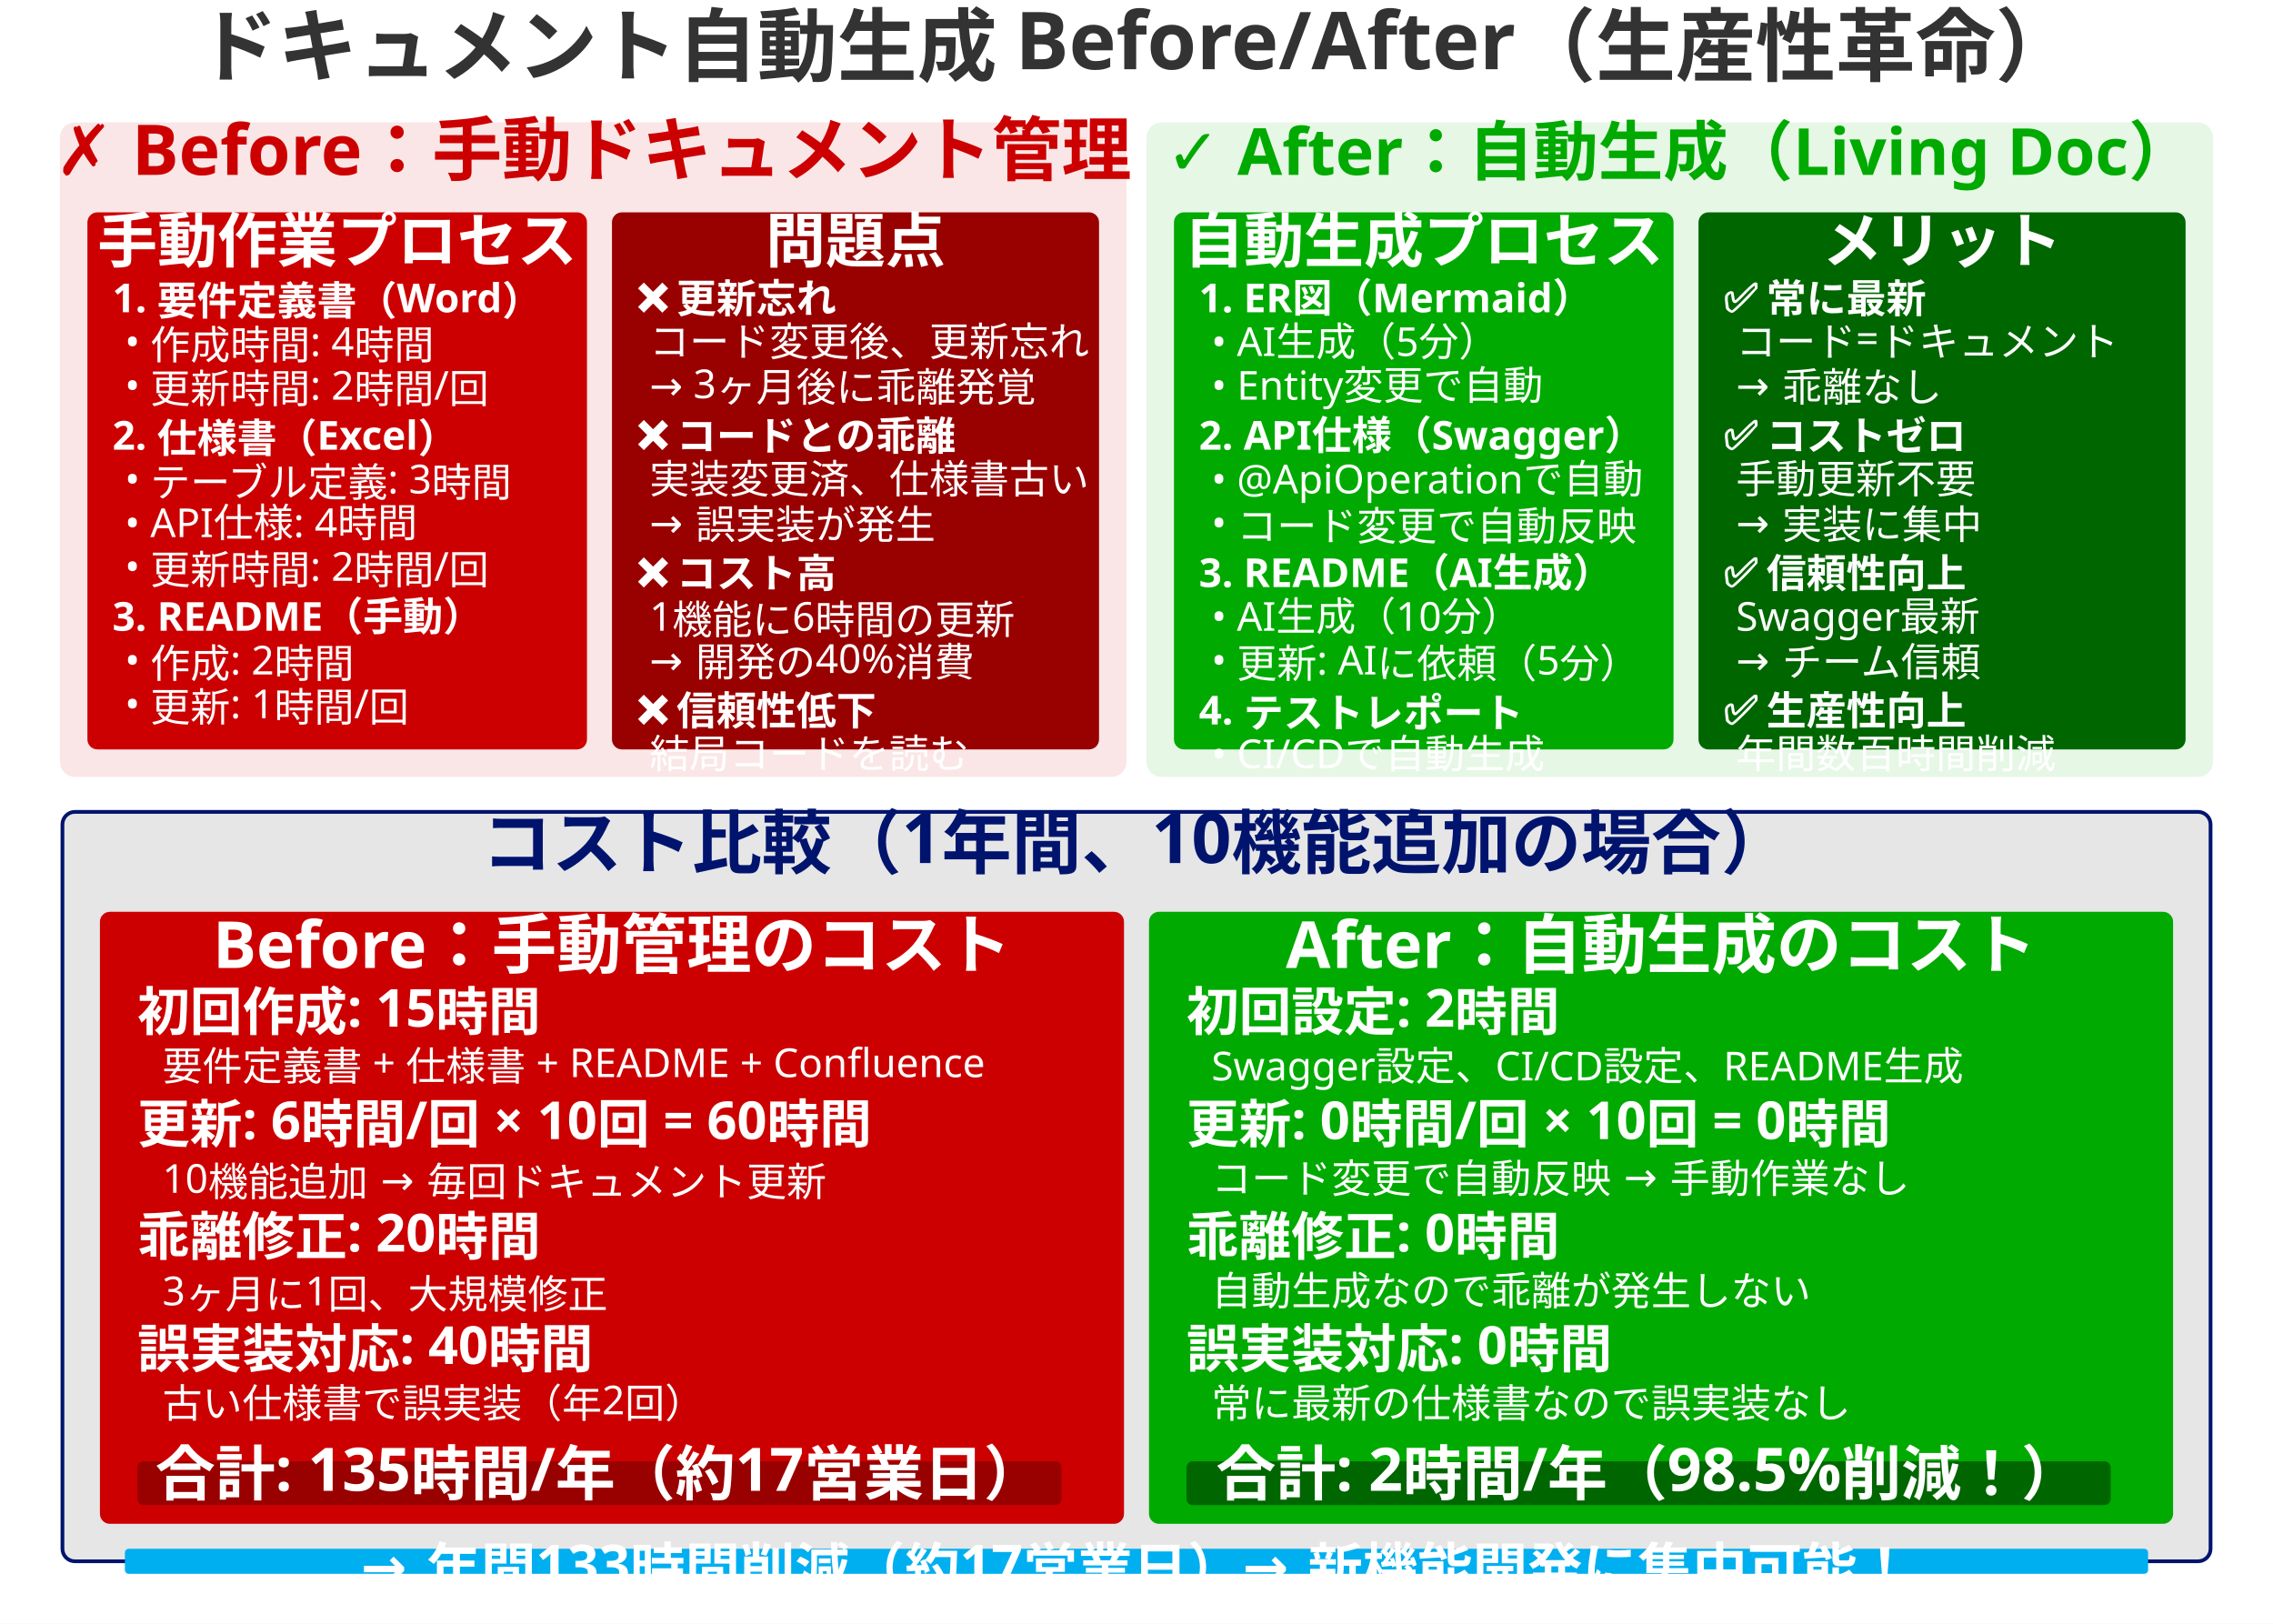
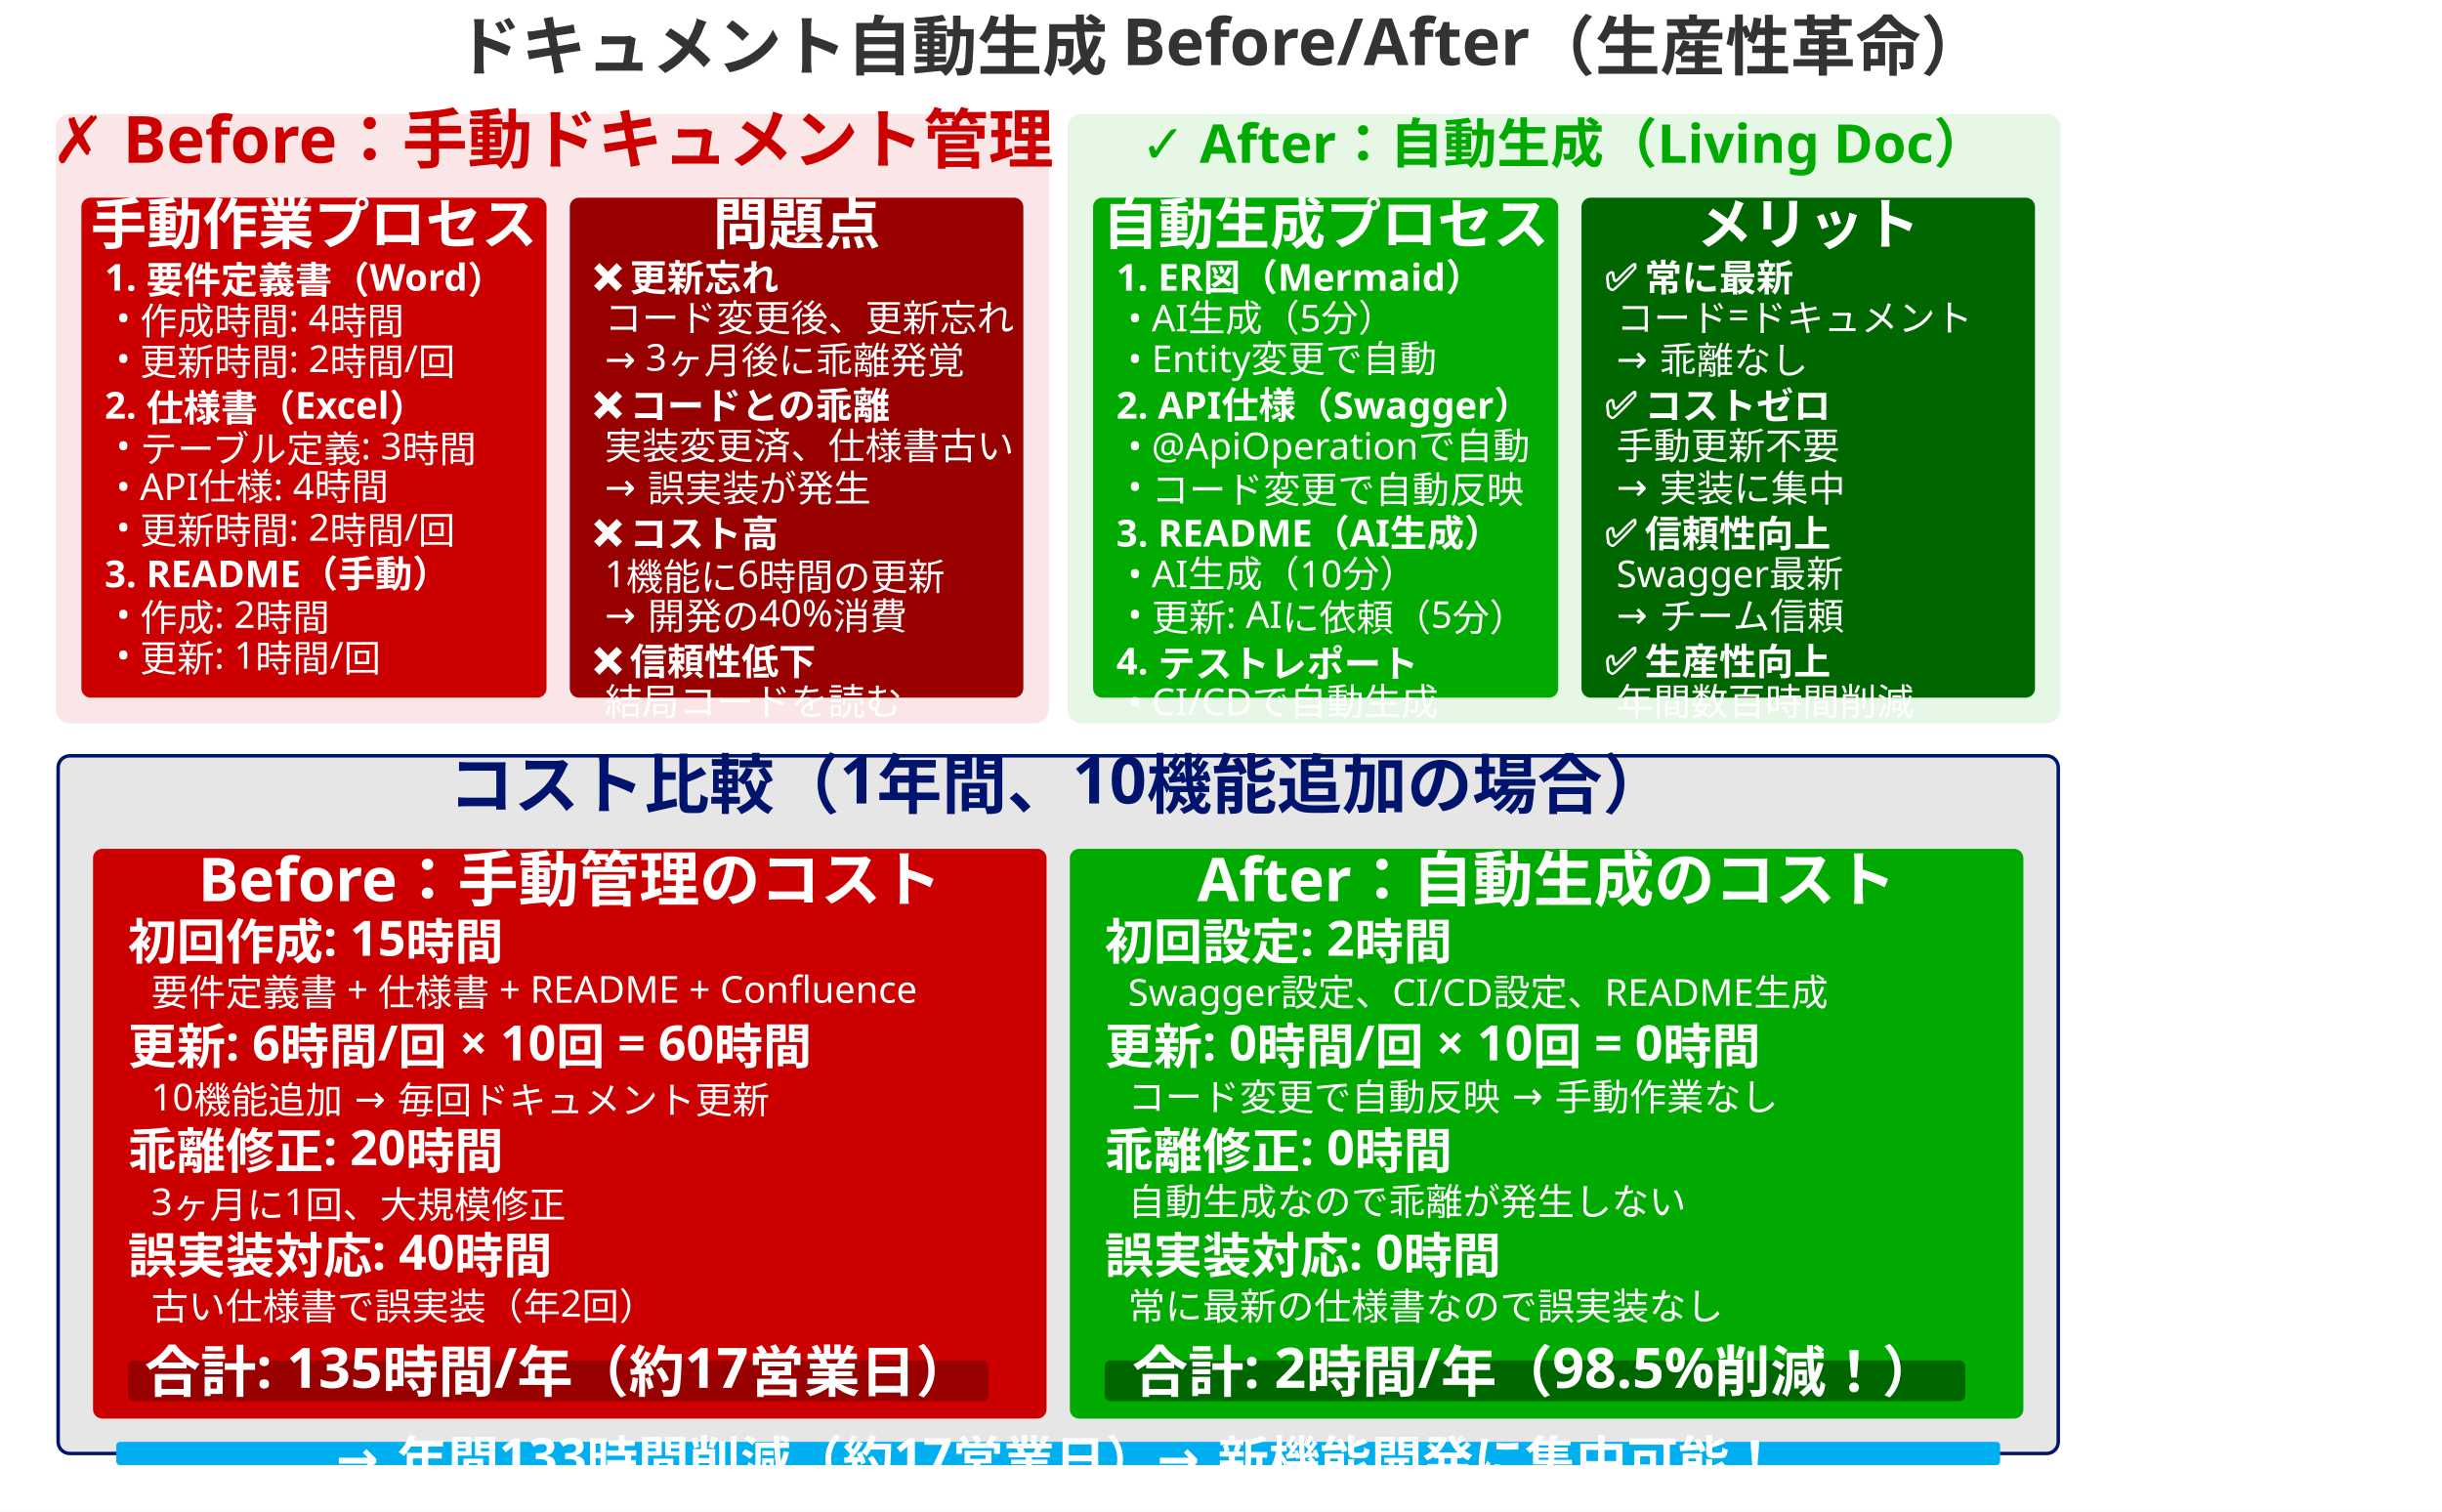
- <svg xmlns="http://www.w3.org/2000/svg" viewBox="0 0 1820 1300">
+ <svg xmlns="http://www.w3.org/2000/svg" viewBox="0 0 2100 1300">
  <defs>
    <style>
-       .title { font-family: 'Noto Sans JP', sans-serif; font-size: 64px; font-weight: bold; fill: #333333; }
+       .title { font-family: 'Noto Sans JP', sans-serif; font-size: 56px; font-weight: bold; fill: #333333; }
      .section-title { font-family: 'Noto Sans JP', sans-serif; font-size: 48px; font-weight: bold; fill: white; }
      .doc-text { font-family: 'Noto Sans JP', sans-serif; font-size: 32px; fill: white; }
    </style>
  </defs>
-   <rect width="1820" height="1300" fill="#FFFFFF" />
-   <text x="910" y="60" class="title" text-anchor="middle">ドキュメント自動生成 Before/After（生産性革命）</text>
+   <rect width="2100" height="1300" fill="#FFFFFF" />
+   <text x="1050" y="60" class="title" text-anchor="middle">ドキュメント自動生成 Before/After（生産性革命）</text>
  <rect x="50" y="100" width="850" height="520" fill="#CC0000" opacity="0.1" stroke="#CC0000" stroke-width="4" rx="10" />
  <text x="475" y="140" style="font-family: 'Noto Sans JP', sans-serif; font-size: 56px; fill: #CC0000; text-anchor: middle; font-weight: bold;">
    ✗ Before：手動ドキュメント管理
  </text>
  <rect x="70" y="170" width="400" height="430" fill="#CC0000" rx="8" />
  <text x="270" y="210" class="section-title" text-anchor="middle">手動作業プロセス</text>
  <text x="90" y="250" class="doc-text" font-weight="bold">1. 要件定義書（Word）</text>
  <text x="100" y="285" class="doc-text">• 作成時間: 4時間</text>
  <text x="100" y="320" class="doc-text">• 更新時間: 2時間/回</text>
  <text x="90" y="360" class="doc-text" font-weight="bold">2. 仕様書（Excel）</text>
  <text x="100" y="395" class="doc-text">• テーブル定義: 3時間</text>
  <text x="100" y="430" class="doc-text">• API仕様: 4時間</text>
  <text x="100" y="465" class="doc-text">• 更新時間: 2時間/回</text>
  <text x="90" y="505" class="doc-text" font-weight="bold">3. README（手動）</text>
  <text x="100" y="540" class="doc-text">• 作成: 2時間</text>
  <text x="100" y="575" class="doc-text">• 更新: 1時間/回</text>
  <rect x="490" y="170" width="390" height="430" fill="#990000" rx="8" />
  <text x="685" y="210" class="section-title" text-anchor="middle">問題点</text>
  <text x="510" y="250" class="doc-text" font-weight="bold">❌ 更新忘れ</text>
  <text x="520" y="285" class="doc-text">コード変更後、更新忘れ</text>
  <text x="520" y="320" class="doc-text">→ 3ヶ月後に乖離発覚</text>
  <text x="510" y="360" class="doc-text" font-weight="bold">❌ コードとの乖離</text>
  <text x="520" y="395" class="doc-text">実装変更済、仕様書古い</text>
  <text x="520" y="430" class="doc-text">→ 誤実装が発生</text>
  <text x="510" y="470" class="doc-text" font-weight="bold">❌ コスト高</text>
  <text x="520" y="505" class="doc-text">1機能に6時間の更新</text>
  <text x="520" y="540" class="doc-text">→ 開発の40%消費</text>
  <text x="510" y="580" class="doc-text" font-weight="bold">❌ 信頼性低下</text>
  <text x="520" y="615" class="doc-text">結局コードを読む</text>
  <rect x="920" y="100" width="850" height="520" fill="#00AA00" opacity="0.1" stroke="#00AA00" stroke-width="4" rx="10" />
-   <text x="1345" y="140" style="font-family: 'Noto Sans JP', sans-serif; font-size: 52px; fill: #00AA00; text-anchor: middle; font-weight: bold;">
+   <text x="1345" y="140" style="font-family: 'Noto Sans JP', sans-serif; font-size: 46px; fill: #00AA00; text-anchor: middle; font-weight: bold;">
    ✓ After：自動生成（Living Doc）
  </text>
  <rect x="940" y="170" width="400" height="430" fill="#00AA00" rx="8" />
  <text x="1140" y="210" class="section-title" text-anchor="middle">自動生成プロセス</text>
  <text x="960" y="250" class="doc-text" font-weight="bold">1. ER図（Mermaid）</text>
  <text x="970" y="285" class="doc-text">• AI生成（5分）</text>
  <text x="970" y="320" class="doc-text">• Entity変更で自動</text>
  <text x="960" y="360" class="doc-text" font-weight="bold">2. API仕様（Swagger）</text>
  <text x="970" y="395" class="doc-text">• @ApiOperationで自動</text>
  <text x="970" y="430" class="doc-text">• コード変更で自動反映</text>
  <text x="960" y="470" class="doc-text" font-weight="bold">3. README（AI生成）</text>
  <text x="970" y="505" class="doc-text">• AI生成（10分）</text>
  <text x="970" y="540" class="doc-text">• 更新: AIに依頼（5分）</text>
  <text x="960" y="580" class="doc-text" font-weight="bold">4. テストレポート</text>
  <text x="970" y="615" class="doc-text">• CI/CDで自動生成</text>
  <rect x="1360" y="170" width="390" height="430" fill="#006600" rx="8" />
  <text x="1555" y="210" class="section-title" text-anchor="middle">メリット</text>
  <text x="1380" y="250" class="doc-text" font-weight="bold">✅ 常に最新</text>
  <text x="1390" y="285" class="doc-text">コード=ドキュメント</text>
  <text x="1390" y="320" class="doc-text">→ 乖離なし</text>
  <text x="1380" y="360" class="doc-text" font-weight="bold">✅ コストゼロ</text>
  <text x="1390" y="395" class="doc-text">手動更新不要</text>
  <text x="1390" y="430" class="doc-text">→ 実装に集中</text>
  <text x="1380" y="470" class="doc-text" font-weight="bold">✅ 信頼性向上</text>
  <text x="1390" y="505" class="doc-text">Swagger最新</text>
  <text x="1390" y="540" class="doc-text">→ チーム信頼</text>
  <text x="1380" y="580" class="doc-text" font-weight="bold">✅ 生産性向上</text>
  <text x="1390" y="615" class="doc-text">年間数百時間削減</text>
  <rect x="50" y="650" width="1720" height="600" fill="#E6E6E6" stroke="#00146E" stroke-width="3" rx="10" />
  <text x="910" y="695" style="font-family: 'Noto Sans JP', sans-serif; font-size: 56px; fill: #00146E; text-anchor: middle; font-weight: bold;">
    コスト比較（1年間、10機能追加の場合）
  </text>
  <rect x="80" y="730" width="820" height="490" fill="#CC0000" rx="8" />
  <text x="490" y="775" style="font-family: 'Noto Sans JP', sans-serif; font-size: 52px; fill: white; text-anchor: middle; font-weight: bold;">
    Before：手動管理のコスト
  </text>
  <text x="110" y="825" style="font-family: 'Noto Sans JP', sans-serif; font-size: 42px; fill: white; font-weight: bold;">
    初回作成: 15時間
  </text>
  <text x="130" y="865" style="font-family: 'Noto Sans JP', sans-serif; font-size: 32px; fill: white;">
    要件定義書 + 仕様書 + README + Confluence
  </text>
  <text x="110" y="915" style="font-family: 'Noto Sans JP', sans-serif; font-size: 42px; fill: white; font-weight: bold;">
    更新: 6時間/回 × 10回 = 60時間
  </text>
  <text x="130" y="955" style="font-family: 'Noto Sans JP', sans-serif; font-size: 32px; fill: white;">
    10機能追加 → 毎回ドキュメント更新
  </text>
  <text x="110" y="1005" style="font-family: 'Noto Sans JP', sans-serif; font-size: 42px; fill: white; font-weight: bold;">
    乖離修正: 20時間
  </text>
  <text x="130" y="1045" style="font-family: 'Noto Sans JP', sans-serif; font-size: 32px; fill: white;">
    3ヶ月に1回、大規模修正
  </text>
  <text x="110" y="1095" style="font-family: 'Noto Sans JP', sans-serif; font-size: 42px; fill: white; font-weight: bold;">
    誤実装対応: 40時間
  </text>
  <text x="130" y="1135" style="font-family: 'Noto Sans JP', sans-serif; font-size: 32px; fill: white;">
    古い仕様書で誤実装（年2回）
  </text>
  <rect x="110" y="1170" width="740" height="35" fill="#990000" rx="5" />
  <text x="480" y="1197" style="font-family: 'Noto Sans JP', sans-serif; font-size: 48px; fill: white; text-anchor: middle; font-weight: bold;">
    合計: 135時間/年（約17営業日）
  </text>
  <rect x="920" y="730" width="820" height="490" fill="#00AA00" rx="8" />
  <text x="1330" y="775" style="font-family: 'Noto Sans JP', sans-serif; font-size: 52px; fill: white; text-anchor: middle; font-weight: bold;">
    After：自動生成のコスト
  </text>
  <text x="950" y="825" style="font-family: 'Noto Sans JP', sans-serif; font-size: 42px; fill: white; font-weight: bold;">
    初回設定: 2時間
  </text>
  <text x="970" y="865" style="font-family: 'Noto Sans JP', sans-serif; font-size: 32px; fill: white;">
    Swagger設定、CI/CD設定、README生成
  </text>
  <text x="950" y="915" style="font-family: 'Noto Sans JP', sans-serif; font-size: 42px; fill: white; font-weight: bold;">
    更新: 0時間/回 × 10回 = 0時間
  </text>
  <text x="970" y="955" style="font-family: 'Noto Sans JP', sans-serif; font-size: 32px; fill: white;">
    コード変更で自動反映 → 手動作業なし
  </text>
  <text x="950" y="1005" style="font-family: 'Noto Sans JP', sans-serif; font-size: 42px; fill: white; font-weight: bold;">
    乖離修正: 0時間
  </text>
  <text x="970" y="1045" style="font-family: 'Noto Sans JP', sans-serif; font-size: 32px; fill: white;">
    自動生成なので乖離が発生しない
  </text>
  <text x="950" y="1095" style="font-family: 'Noto Sans JP', sans-serif; font-size: 42px; fill: white; font-weight: bold;">
    誤実装対応: 0時間
  </text>
  <text x="970" y="1135" style="font-family: 'Noto Sans JP', sans-serif; font-size: 32px; fill: white;">
    常に最新の仕様書なので誤実装なし
  </text>
  <rect x="950" y="1170" width="740" height="35" fill="#006600" rx="5" />
  <text x="1320" y="1197" style="font-family: 'Noto Sans JP', sans-serif; font-size: 48px; fill: white; text-anchor: middle; font-weight: bold;">
    合計: 2時間/年（98.5%削減！）
  </text>
  <rect x="100" y="1240" width="1620" height="20" fill="#00AFF0" rx="3" />
  <text x="910" y="1270" style="font-family: 'Noto Sans JP', sans-serif; font-size: 44px; fill: white; text-anchor: middle; font-weight: bold;">
    → 年間133時間削減（約17営業日）→ 新機能開発に集中可能！
  </text>
</svg>
